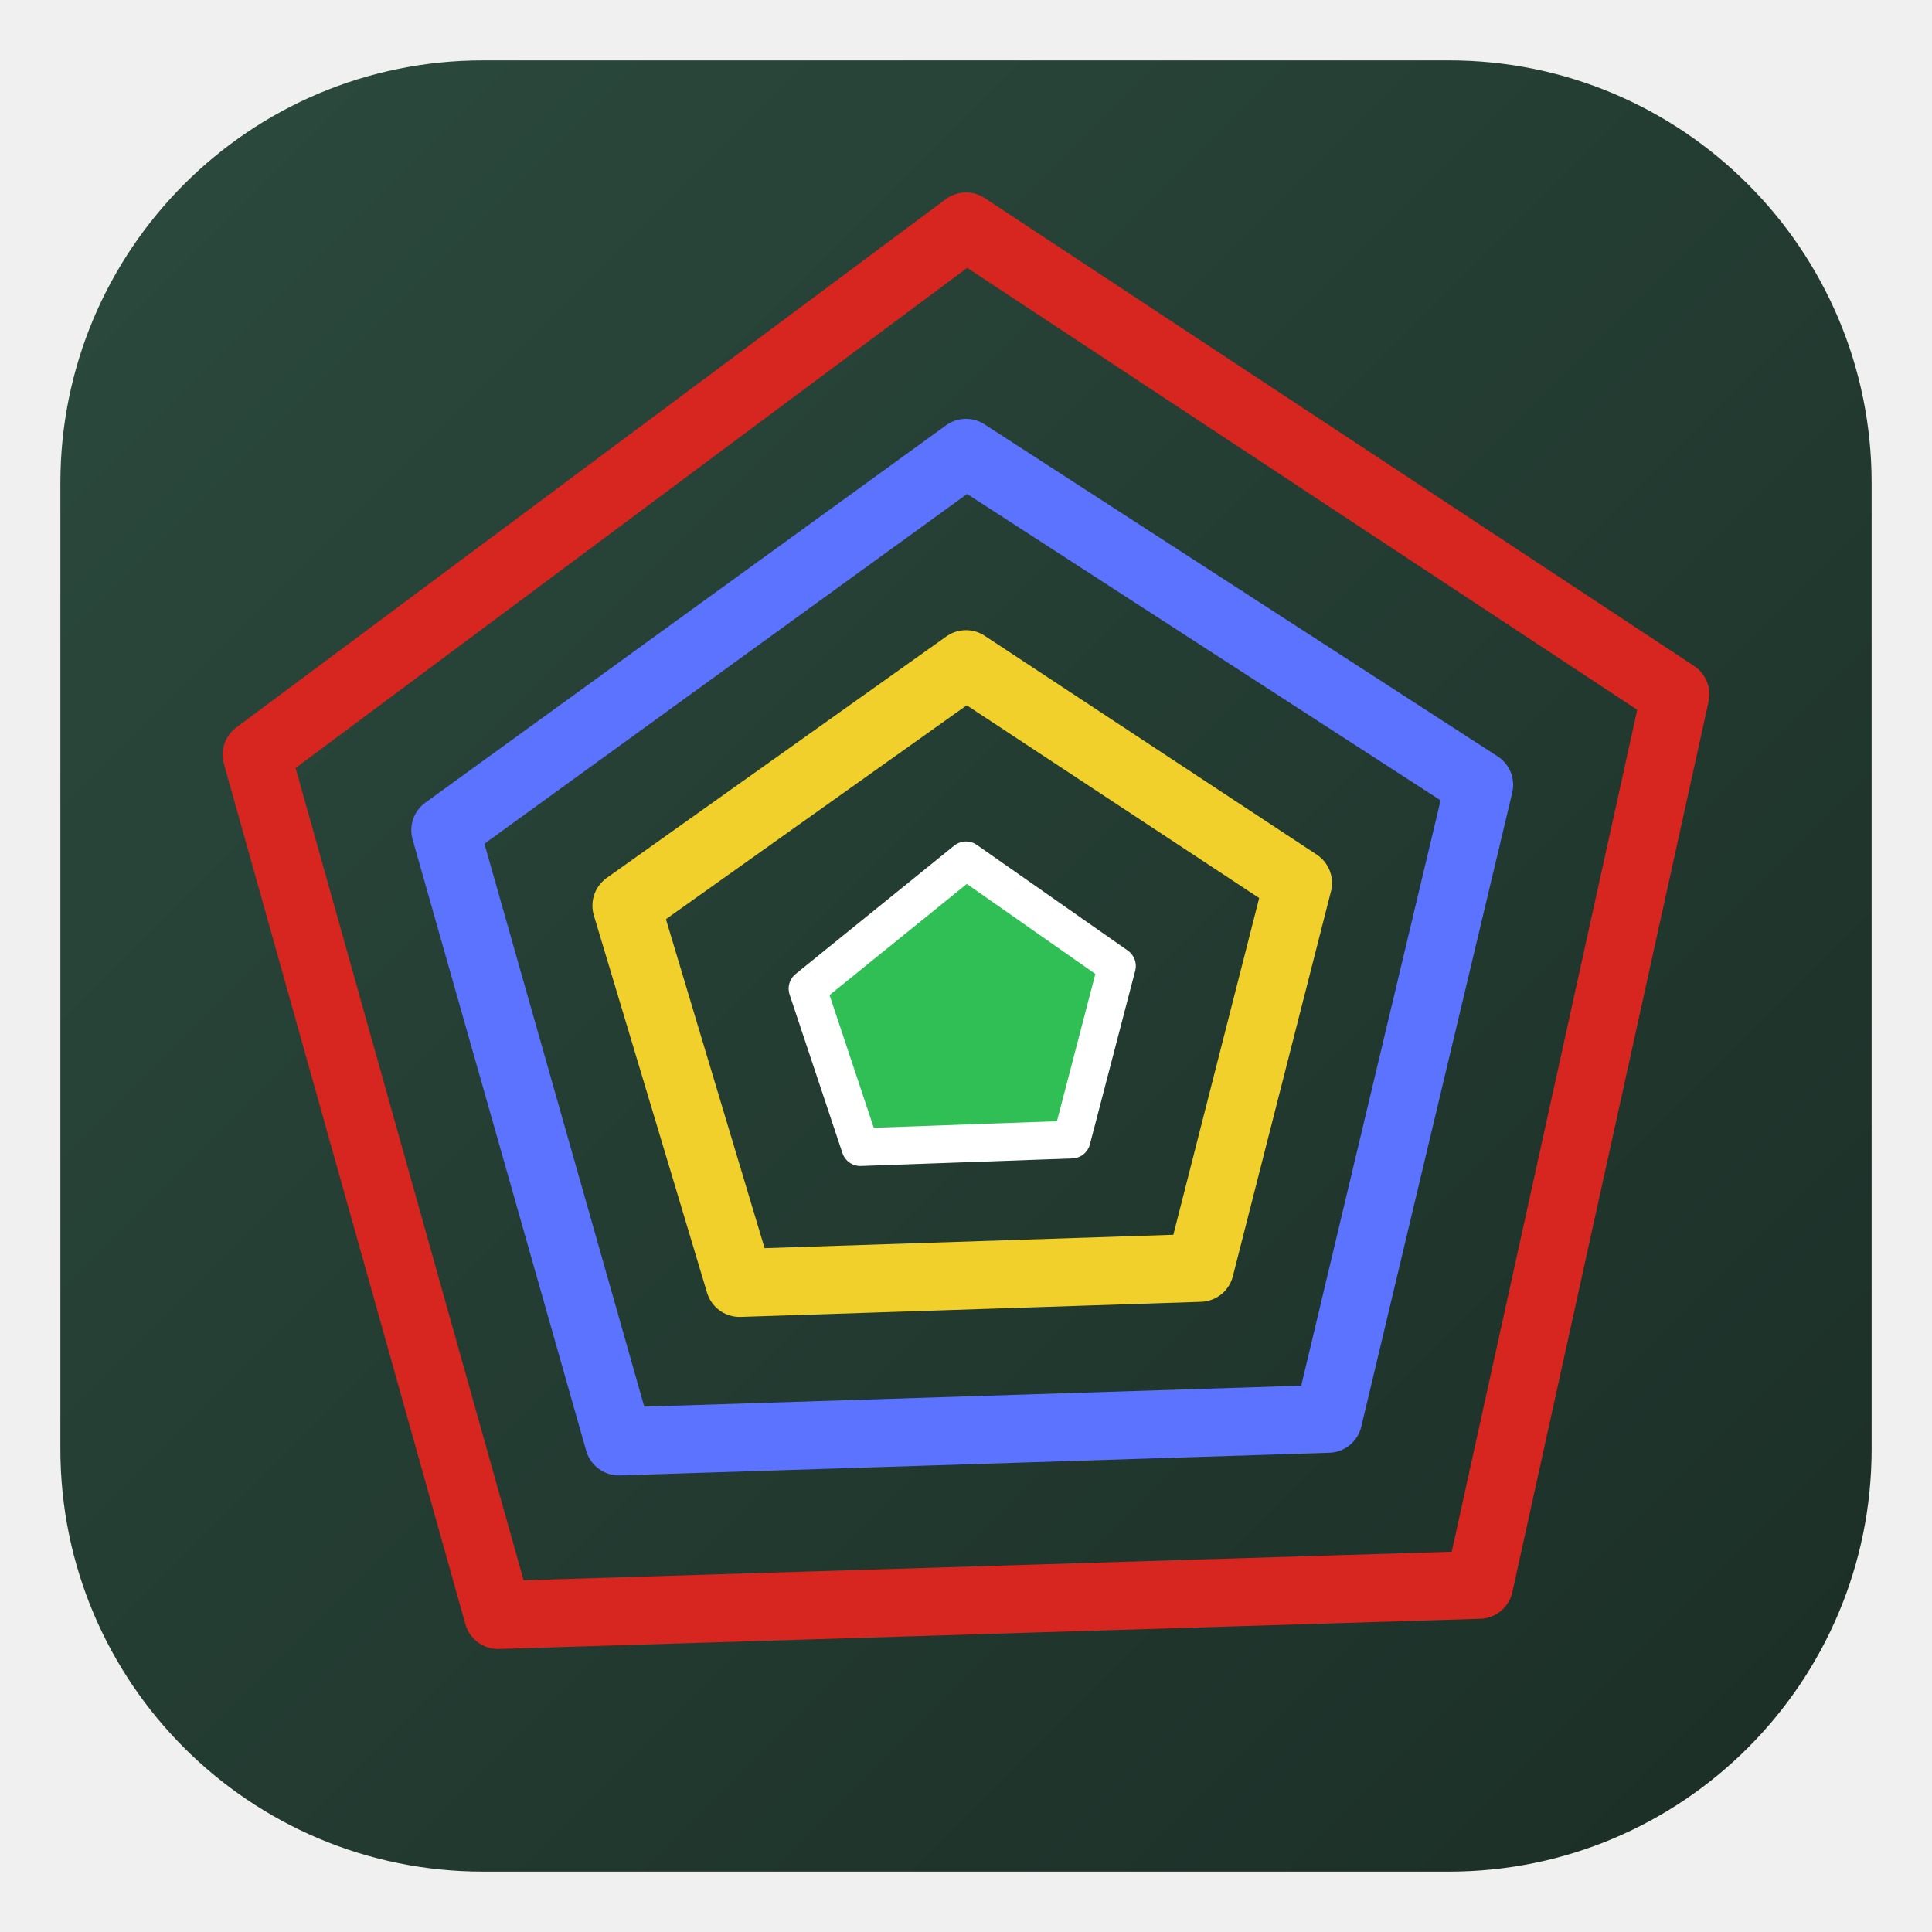
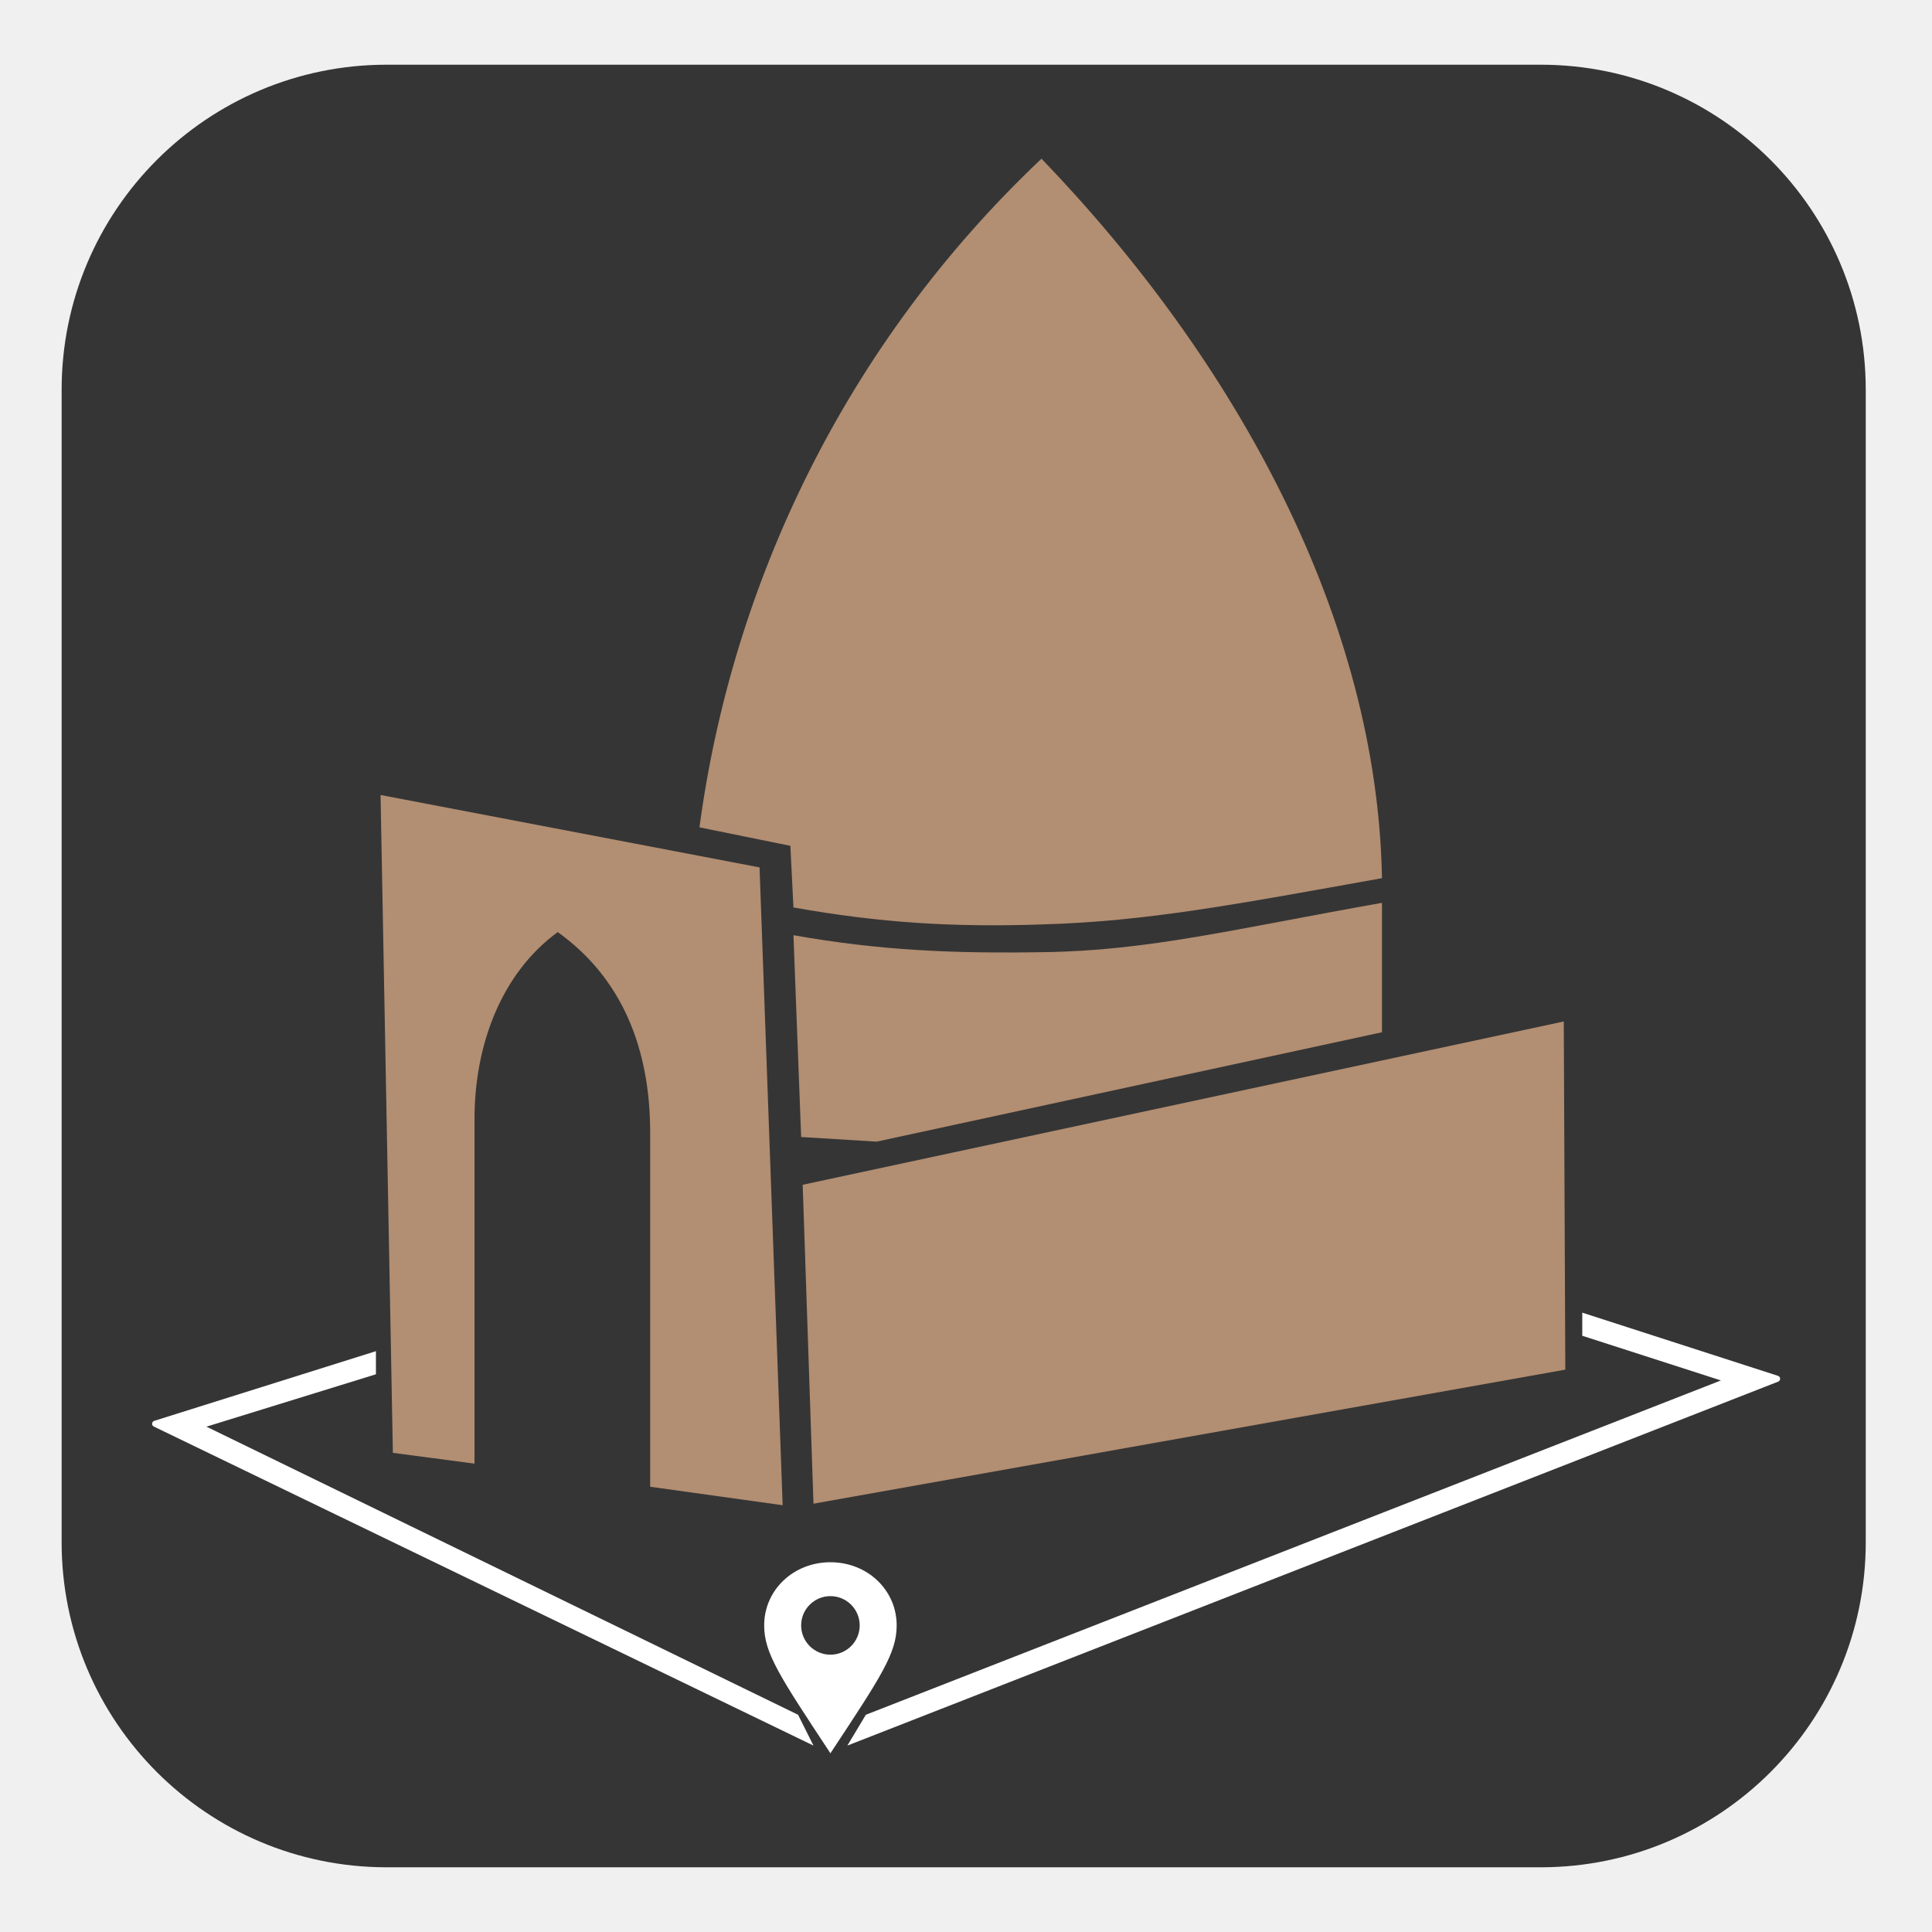
- <svg xmlns="http://www.w3.org/2000/svg" viewBox="0 0 256 256">
-   <defs>
-     <linearGradient id="bg" x1="0" y1="0" x2="1" y2="1">
-       <stop offset="0" stop-color="#2c4a3e" />
-       <stop offset="1" stop-color="#1b2e26" />
-     </linearGradient>
-   </defs>
-   <rect x="8" y="8" width="240" height="240" rx="56" fill="url(#bg)" />
-   <path d="M128 30 L222 92 L196 210 L66 214 L34 100 Z" fill="none" stroke="#d6261f" stroke-width="9" stroke-linejoin="round" />
-   <path d="M128 60 L196 104 L176 188 L82 191 L59 110 Z" fill="none" stroke="#5b73ff" stroke-width="9" stroke-linejoin="round" />
-   <path d="M128 88 L172 117 L159 168 L98 170 L83 120 Z" fill="none" stroke="#f2d02b" stroke-width="9" stroke-linejoin="round" />
-   <path d="M128 114 L148 128 L142 151 L114 152 L107 131 Z" fill="#2fbf55" stroke="#ffffff" stroke-width="5" stroke-linejoin="round" />
+ <svg xmlns="http://www.w3.org/2000/svg" width="1254" height="1254" viewBox="0 0 1254 1254" role="img" aria-labelledby="title">
+   <rect id="tile" x="40" y="42" width="1171" height="1170" rx="211" fill="#353535" />
+   <g id="mausoleum" fill="#B28E72">
+     <path id="dome" d="M676 103C548 224 475 380 454 537l59 12 2 40c56 10 104 13 162 11 68-2 125-13 220-30-3-168-94-335-221-467Z" />
+     <path id="drum" d="M515 607c56 10 105 12 163 11 68-1 123-15 219-32v84l-328 71-49-3Z" />
+     <path id="entrance" d="m247 516 246 47 15 414-86-12V735c0-54-18-100-60-130-37 27-54 74-54 121v224l-53-7Z" />
+     <path id="wall" d="m521 769 494-106 1 226-488 87Z" />
+   </g>
+   <g id="map" fill="#FFFFFF">
+     <path id="parcel-left" d="M244 877v15l-110 34 384 187 10 20L100 926a2 2 0 0 1 .2-3.8Z" />
+     <path id="parcel-right" d="m1027 852 127 41a2 2 0 0 1 .1 3.8L550 1133l12-20 555-217-90-29Z" />
+     <path id="location-pin" fill-rule="evenodd" d="M539 1014c-24 0-43 18-43 41 0 18 10 33 43 83 33-50 43-65 43-83 0-23-19-41-43-41Zm0 22a19 19 0 1 1 0 38 19 19 0 0 1 0-38Z" />
+   </g>
</svg>
